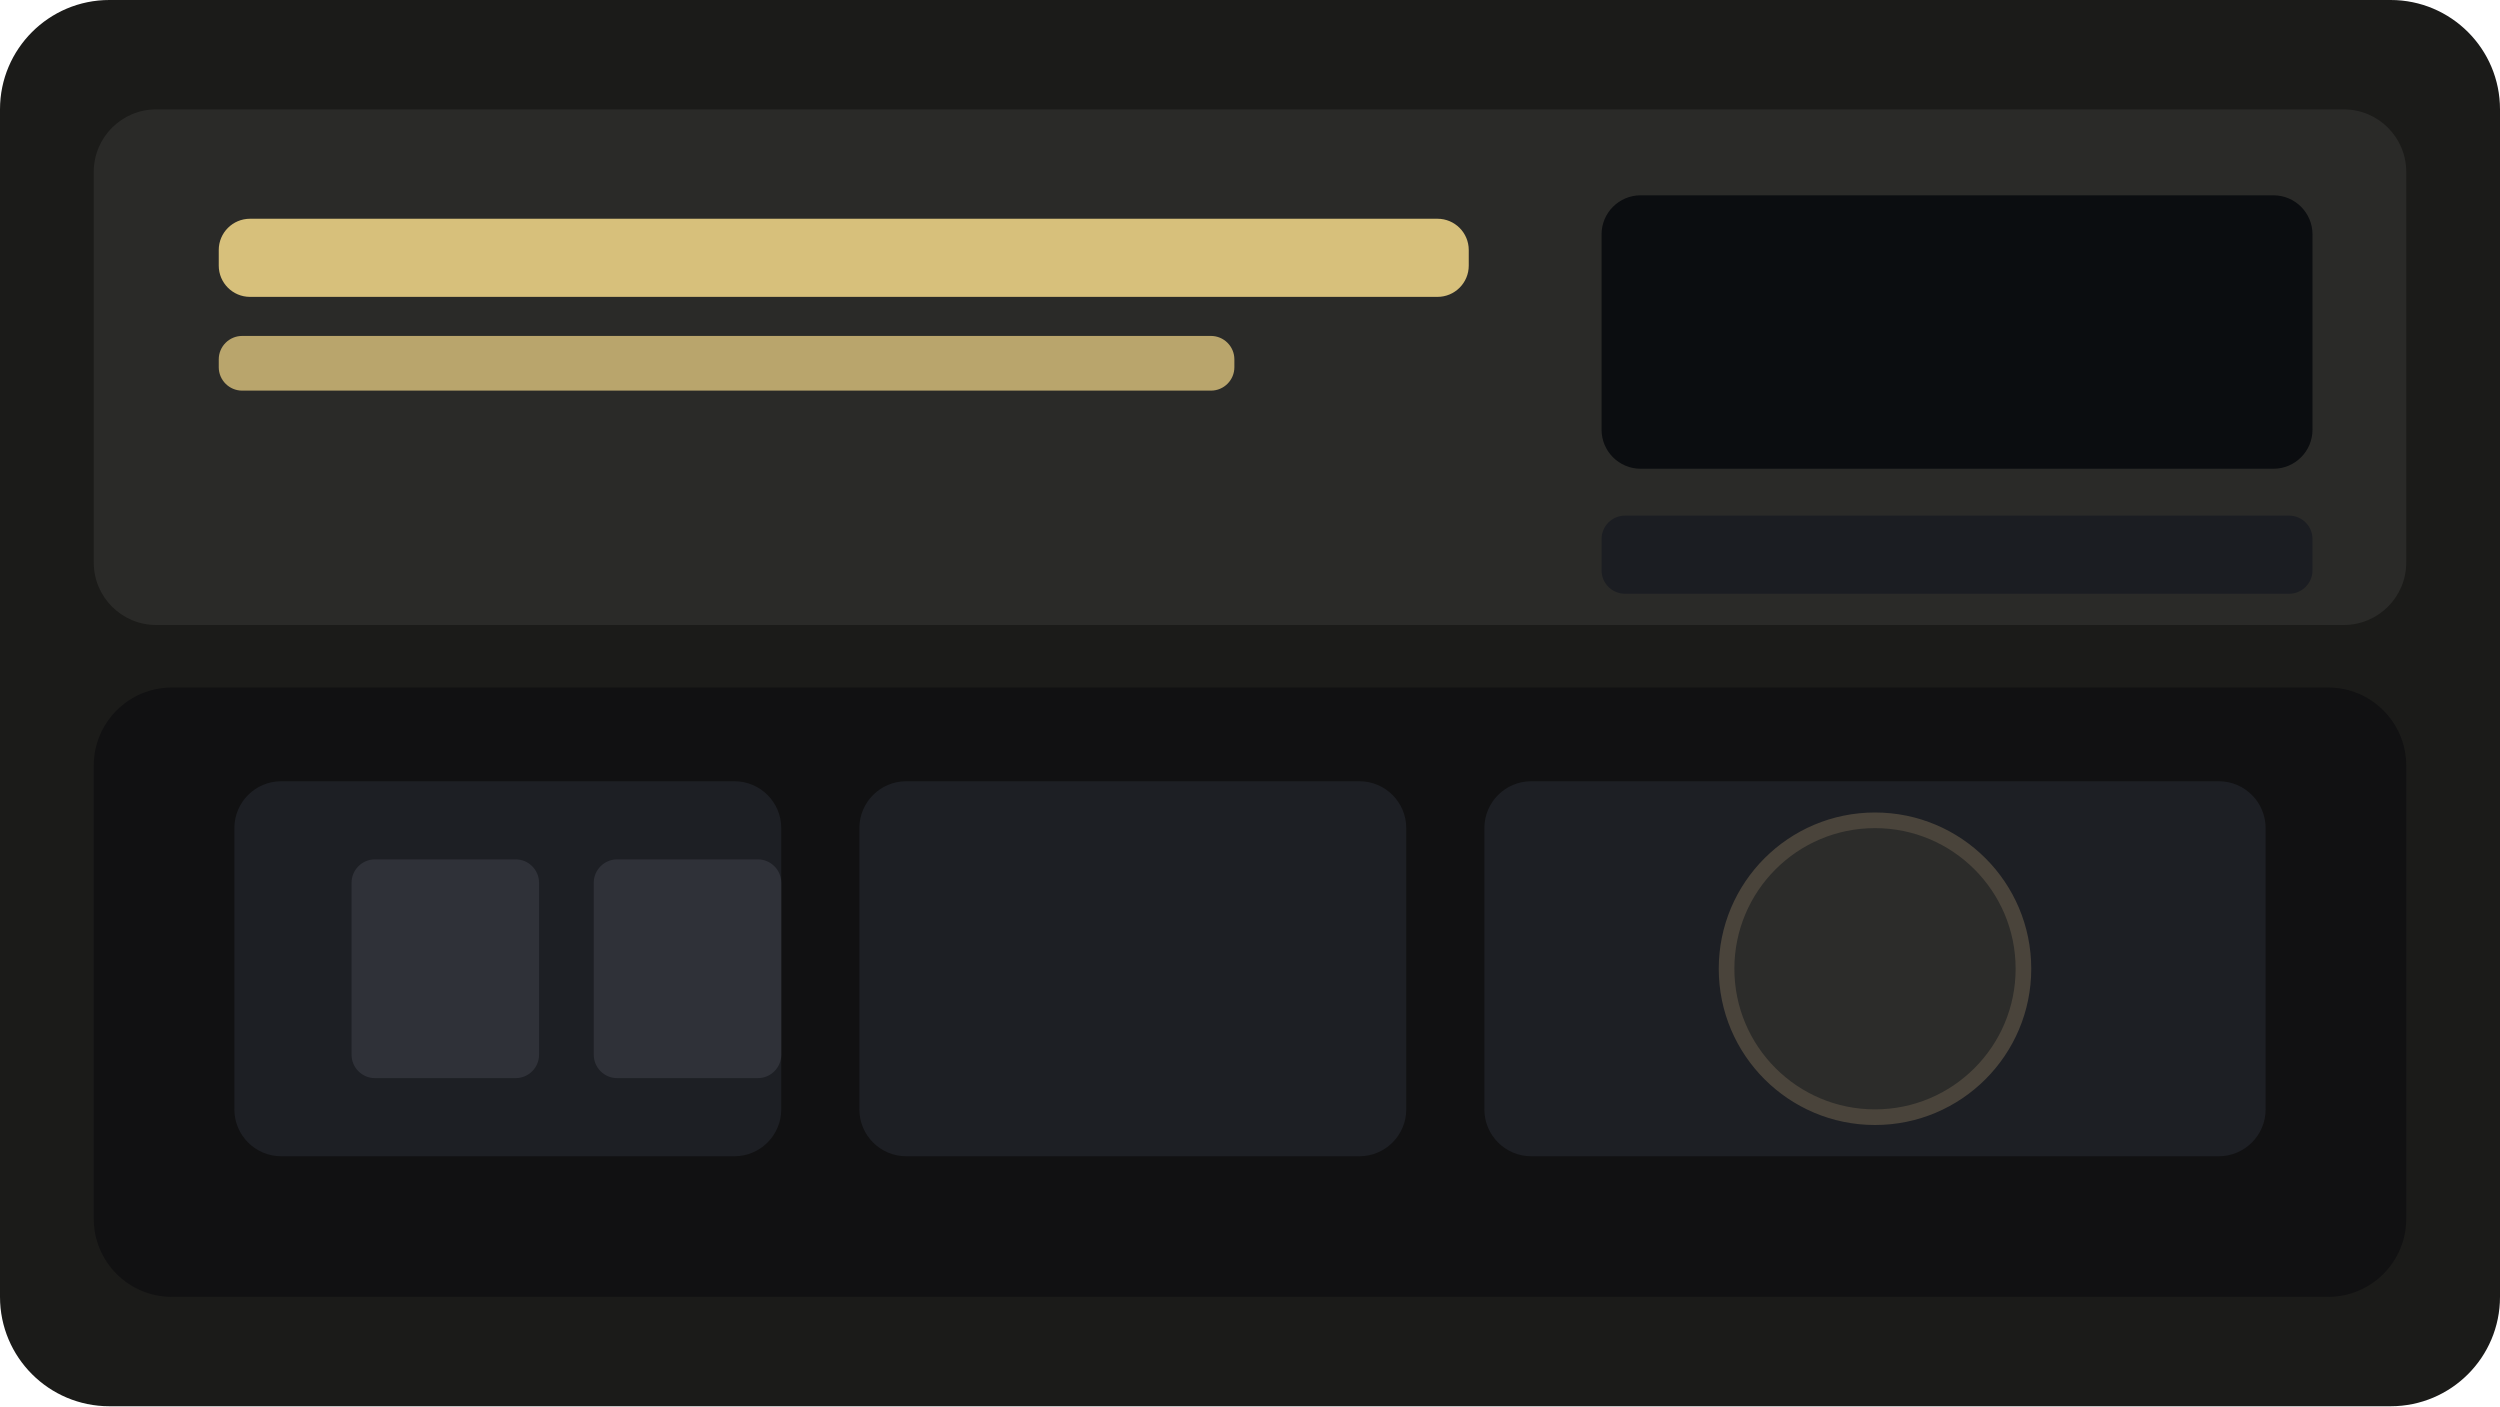
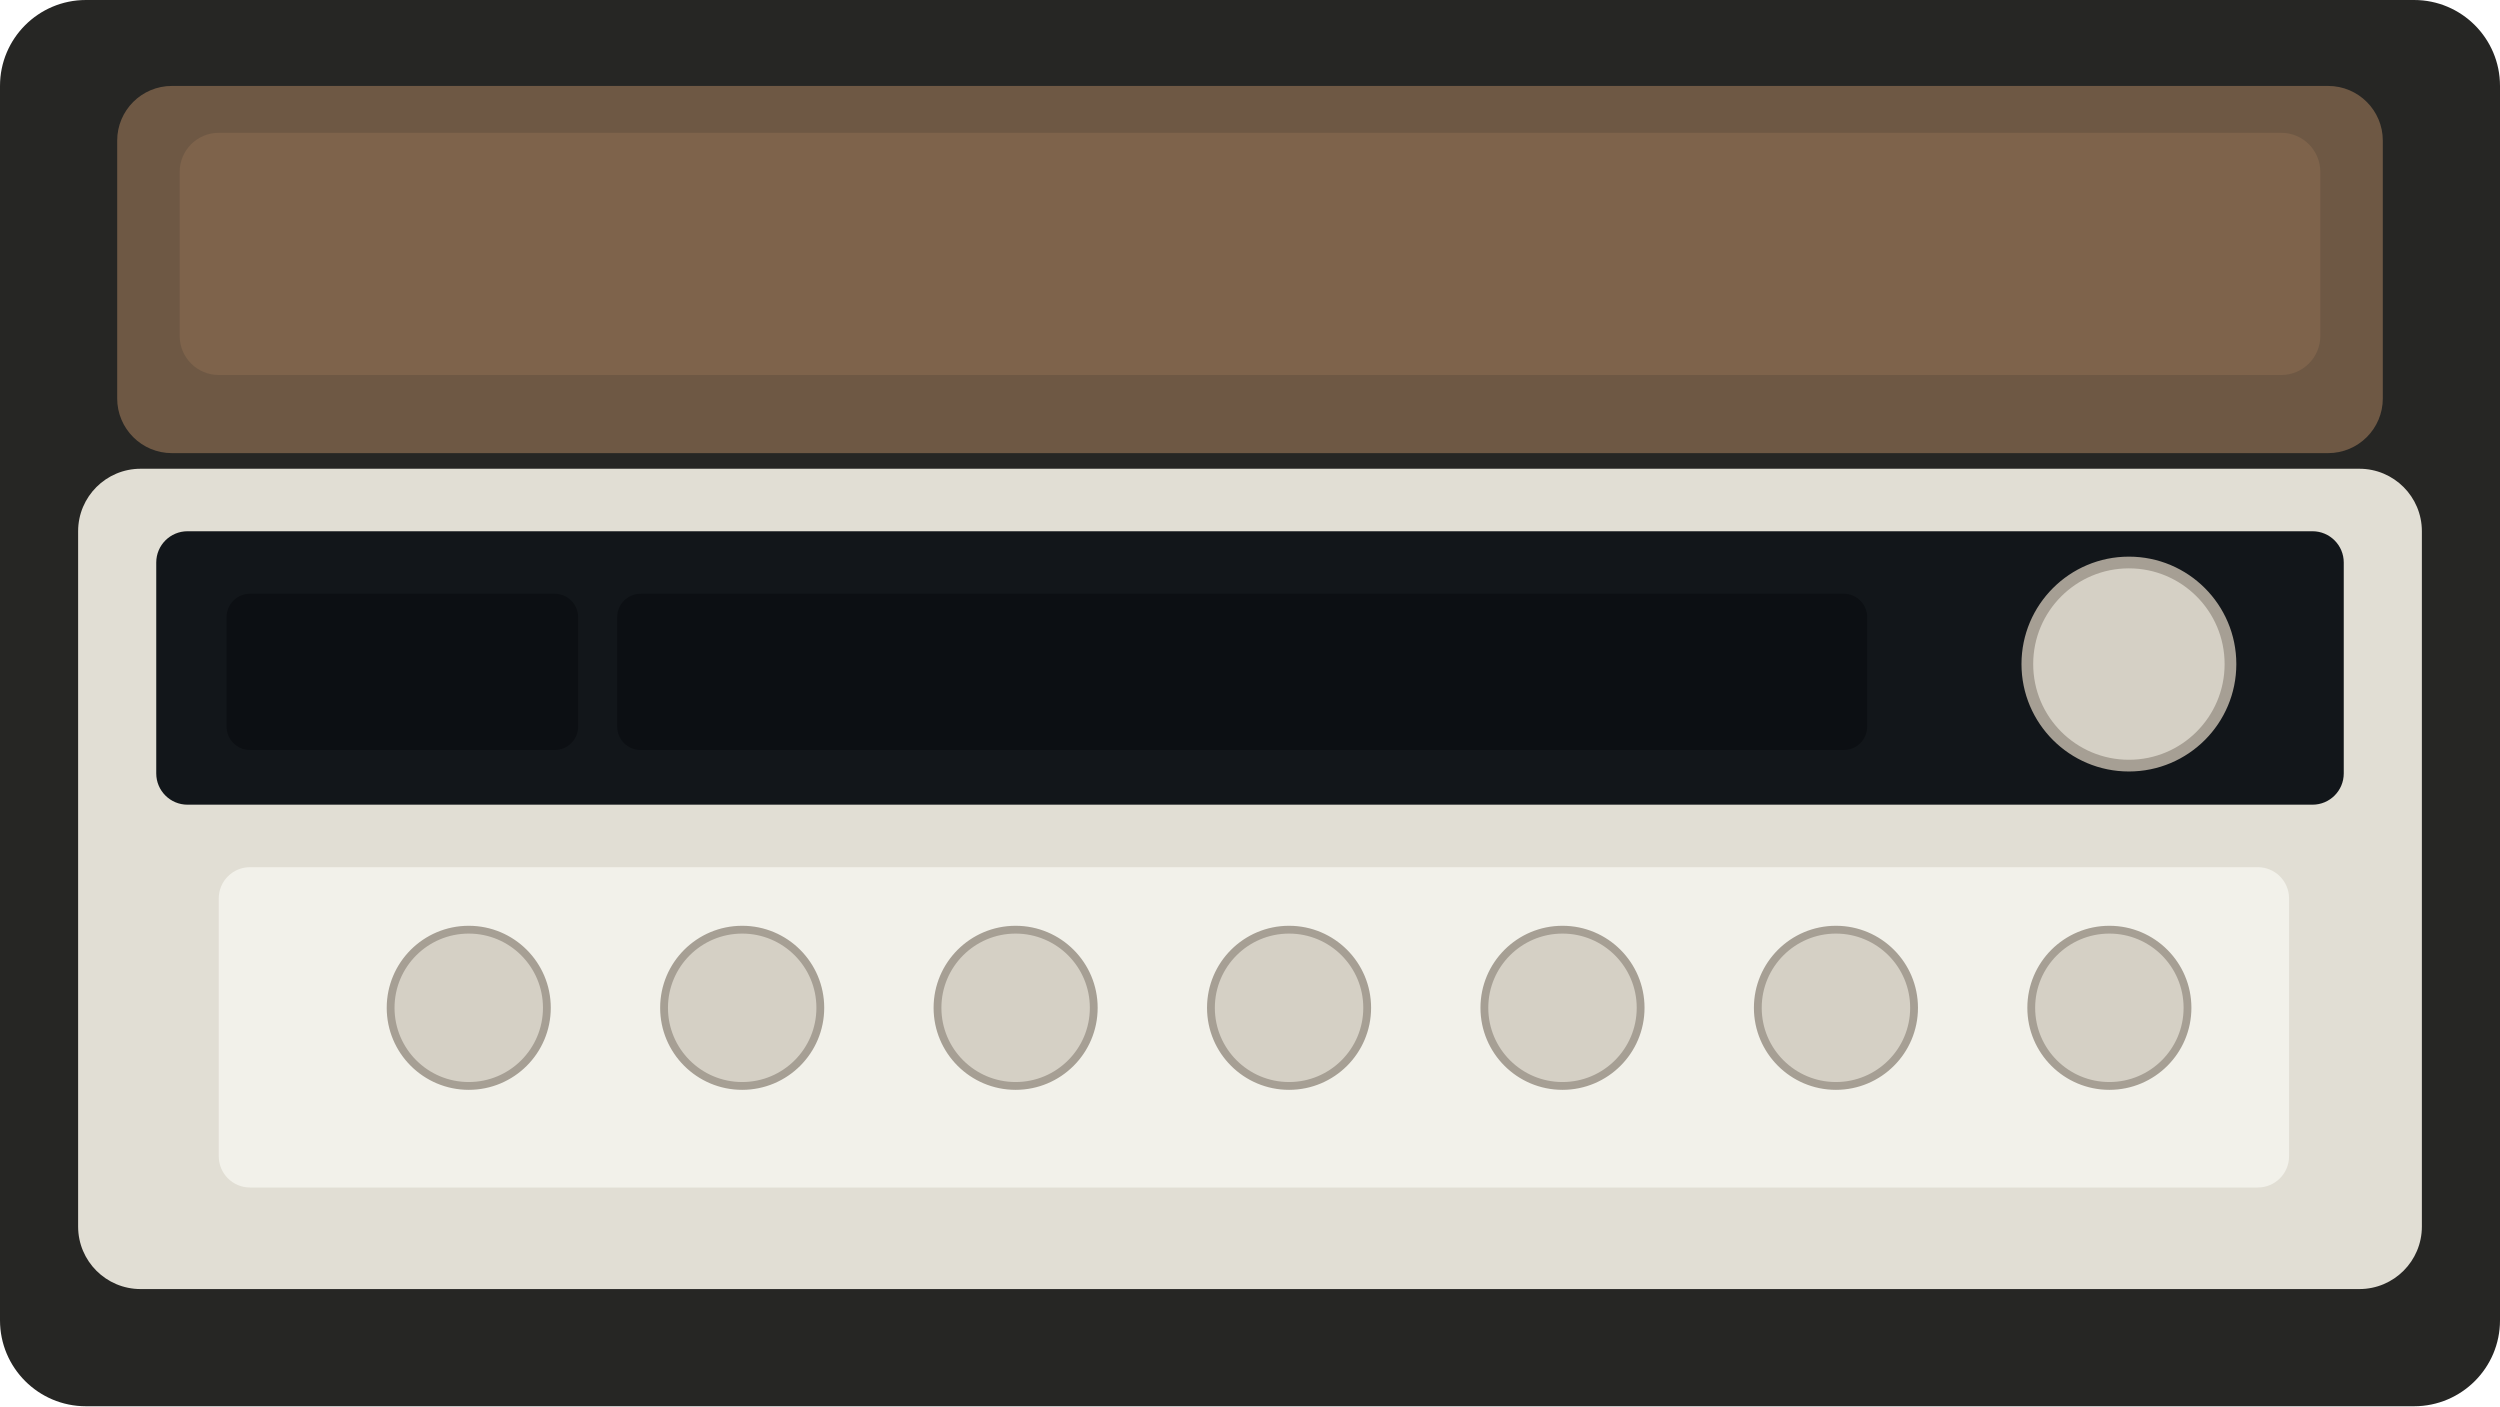
<svg xmlns="http://www.w3.org/2000/svg" width="640" height="360" viewBox="0 0 640 360" fill="none">
-   <rect width="640" height="360" rx="28" fill="#1b1b19" />
-   <rect x="24" y="28" width="592" height="132" rx="16" fill="#2a2a28" />
-   <rect x="24" y="176" width="592" height="156" rx="20" fill="#111112" />
-   <rect x="56" y="56" width="320" height="20" rx="8" fill="#d7c07b" />
-   <rect x="56" y="86" width="260" height="14" rx="6" fill="#b9a56c" />
-   <rect x="410" y="50" width="182" height="70" rx="10" fill="#0b0d10" />
-   <rect x="410" y="132" width="182" height="20" rx="6" fill="#1b1d22" />
-   <rect x="60" y="200" width="140" height="96" rx="12" fill="#1d1f24" />
-   <rect x="220" y="200" width="140" height="96" rx="12" fill="#1d1f24" />
-   <rect x="380" y="200" width="200" height="96" rx="12" fill="#1d1f24" />
-   <circle cx="480" cy="248" r="38" fill="#2c2c2a" stroke="#4a443b" stroke-width="4" />
-   <rect x="90" y="220" width="48" height="56" rx="6" fill="#2f3138" />
-   <rect x="152" y="220" width="48" height="56" rx="6" fill="#2f3138" />
+   <rect width="640" height="360" rx="22" fill="#262624" />
+   <rect x="30" y="22" width="580" height="94" rx="14" fill="#6E5844" />
+   <rect x="46" y="34" width="548" height="62" rx="10" fill="#7E634B" />
+   <rect x="20" y="120" width="600" height="210" rx="16" fill="#E1DED4" />
+   <rect x="40" y="136" width="560" height="70" rx="8" fill="#12161A" />
+   <rect x="58" y="152" width="90" height="40" rx="6" fill="#0C0F13" />
+   <rect x="158" y="152" width="320" height="40" rx="6" fill="#0C0F13" />
+   <circle cx="545" cy="170" r="26" fill="#D5D0C5" stroke="#A69F94" stroke-width="3" />
+   <rect x="56" y="222" width="530" height="82" rx="8" fill="#F2F1EA" />
+   <circle cx="120" cy="258" r="20" fill="#D5D0C5" stroke="#A69F94" stroke-width="2" />
+   <circle cx="190" cy="258" r="20" fill="#D5D0C5" stroke="#A69F94" stroke-width="2" />
+   <circle cx="260" cy="258" r="20" fill="#D5D0C5" stroke="#A69F94" stroke-width="2" />
+   <circle cx="330" cy="258" r="20" fill="#D5D0C5" stroke="#A69F94" stroke-width="2" />
+   <circle cx="400" cy="258" r="20" fill="#D5D0C5" stroke="#A69F94" stroke-width="2" />
+   <circle cx="470" cy="258" r="20" fill="#D5D0C5" stroke="#A69F94" stroke-width="2" />
+   <circle cx="540" cy="258" r="20" fill="#D5D0C5" stroke="#A69F94" stroke-width="2" />
</svg>
